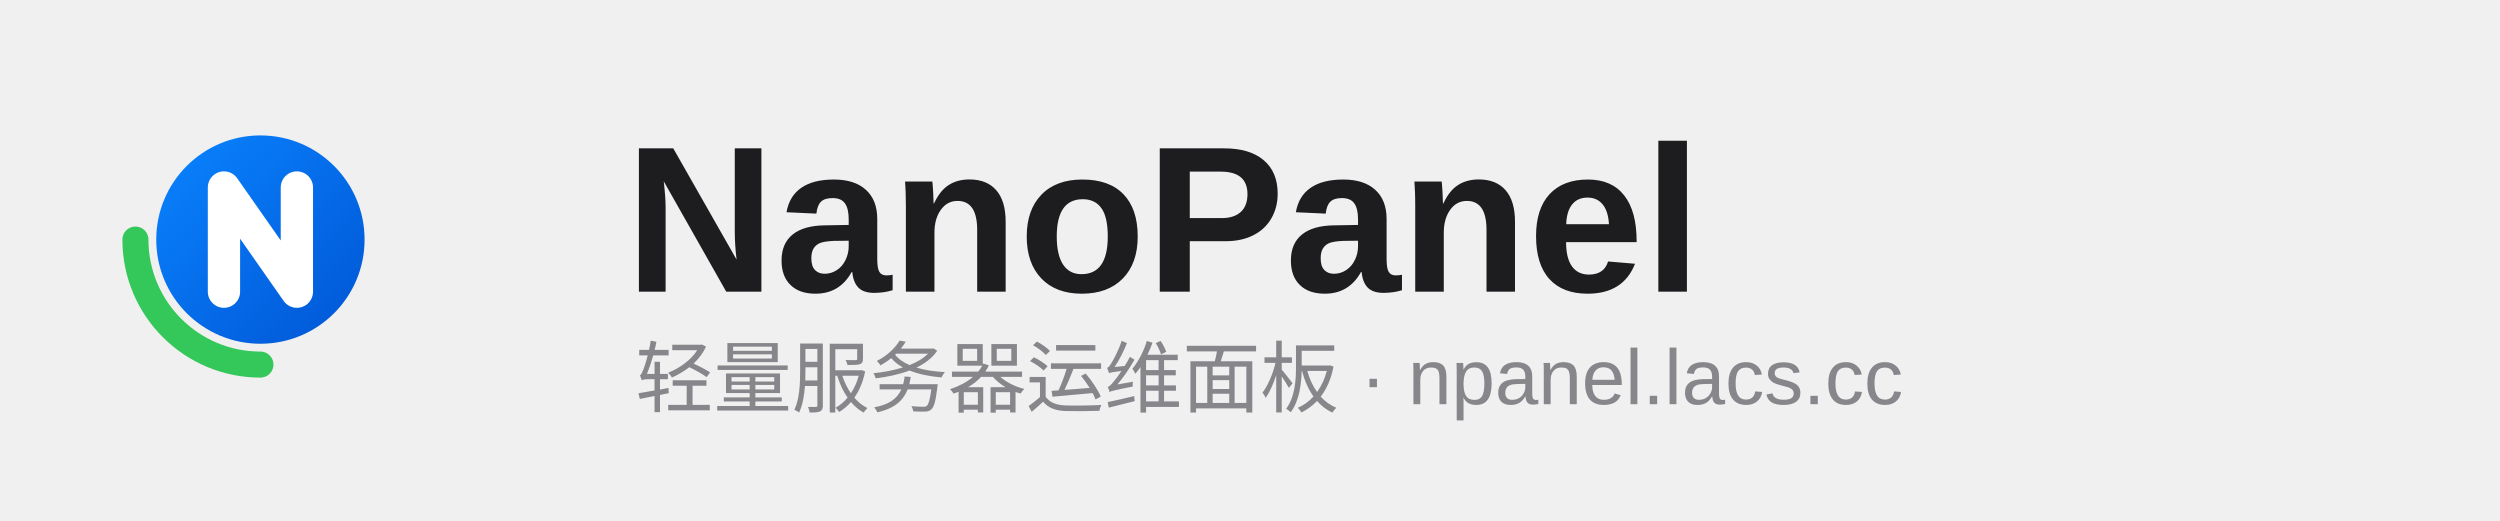
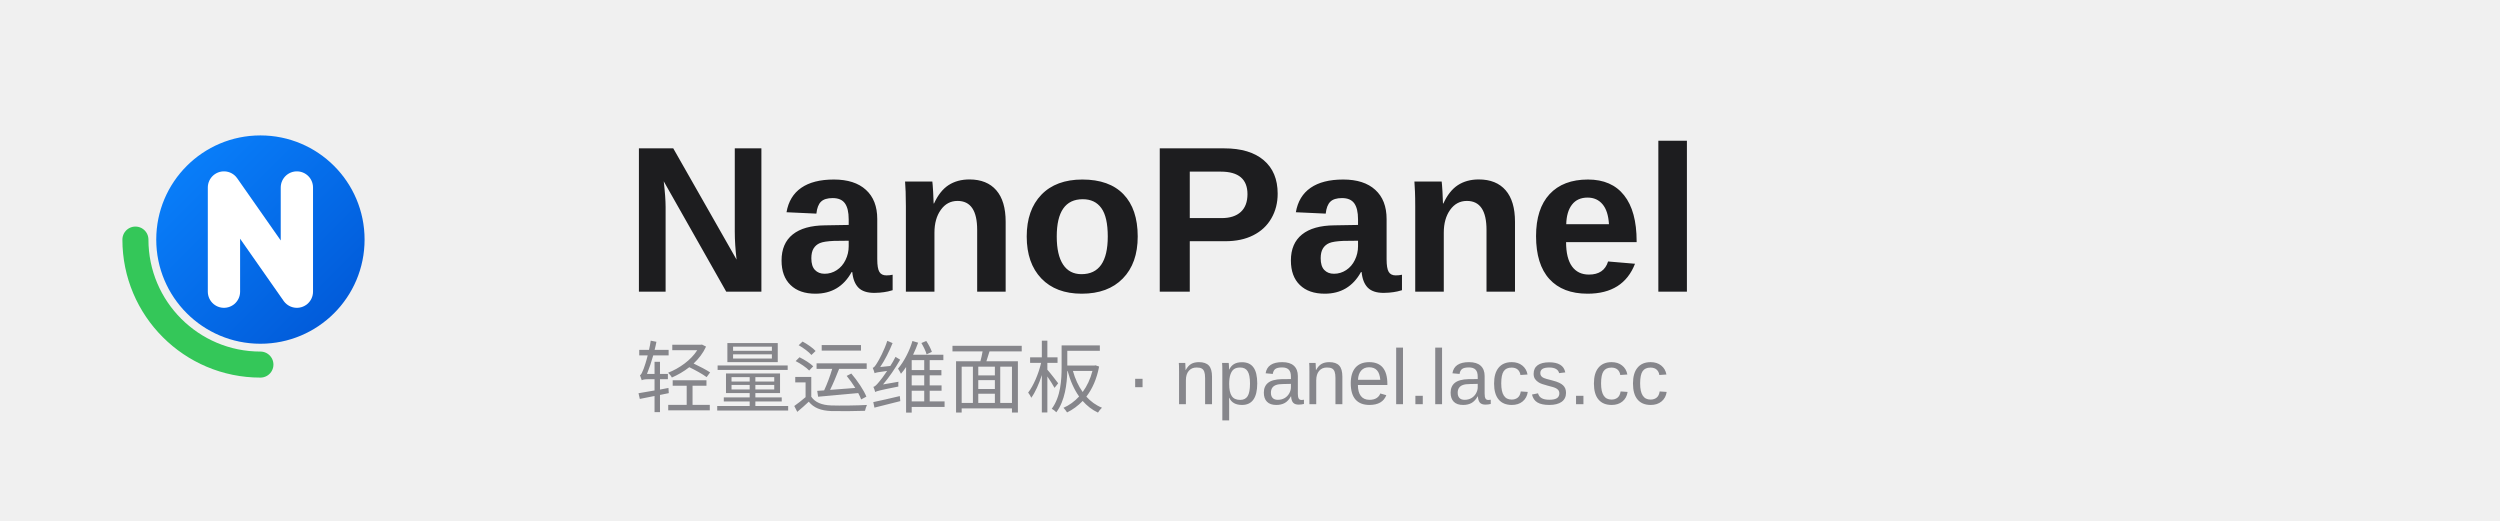
<svg xmlns="http://www.w3.org/2000/svg" viewBox="0 0 480 100" width="480" height="100">
  <defs>
    <linearGradient id="npg" x1="0" y1="0" x2="1" y2="1">
      <stop offset="0" stop-color="#0a84ff" />
      <stop offset="1" stop-color="#0055d4" />
    </linearGradient>
  </defs>
  <g transform="translate(16,16)">
    <circle cx="34" cy="30" r="20" fill="url(#npg)" />
    <path d="M27 40V20l14 20V20" fill="none" stroke="#fff" stroke-width="6.2" stroke-linecap="round" stroke-linejoin="round" />
    <path d="M10 30A24 24 0 0 0 34 54" fill="none" stroke="#34c759" stroke-width="5" stroke-linecap="round" />
  </g>
  <text x="120" y="56" font-family="-apple-system,'SF Pro Display','PingFang SC','Helvetica Neue',Arial,sans-serif" font-size="40" font-weight="700" fill="#1d1d1f">NanoPanel</text>
-   <text x="122" y="78" font-family="-apple-system,'SF Pro Text','PingFang SC',Arial,sans-serif" font-size="15" fill="#86868b">轻量服务器运维面板 · npanel.lacs.cc</text>
+   <text x="122" y="78" font-family="-apple-system,'SF Pro Text','PingFang SC',Arial,sans-serif" font-size="15" fill="#86868b">轻量运维面板 · npanel.lacs.cc</text>
</svg>
